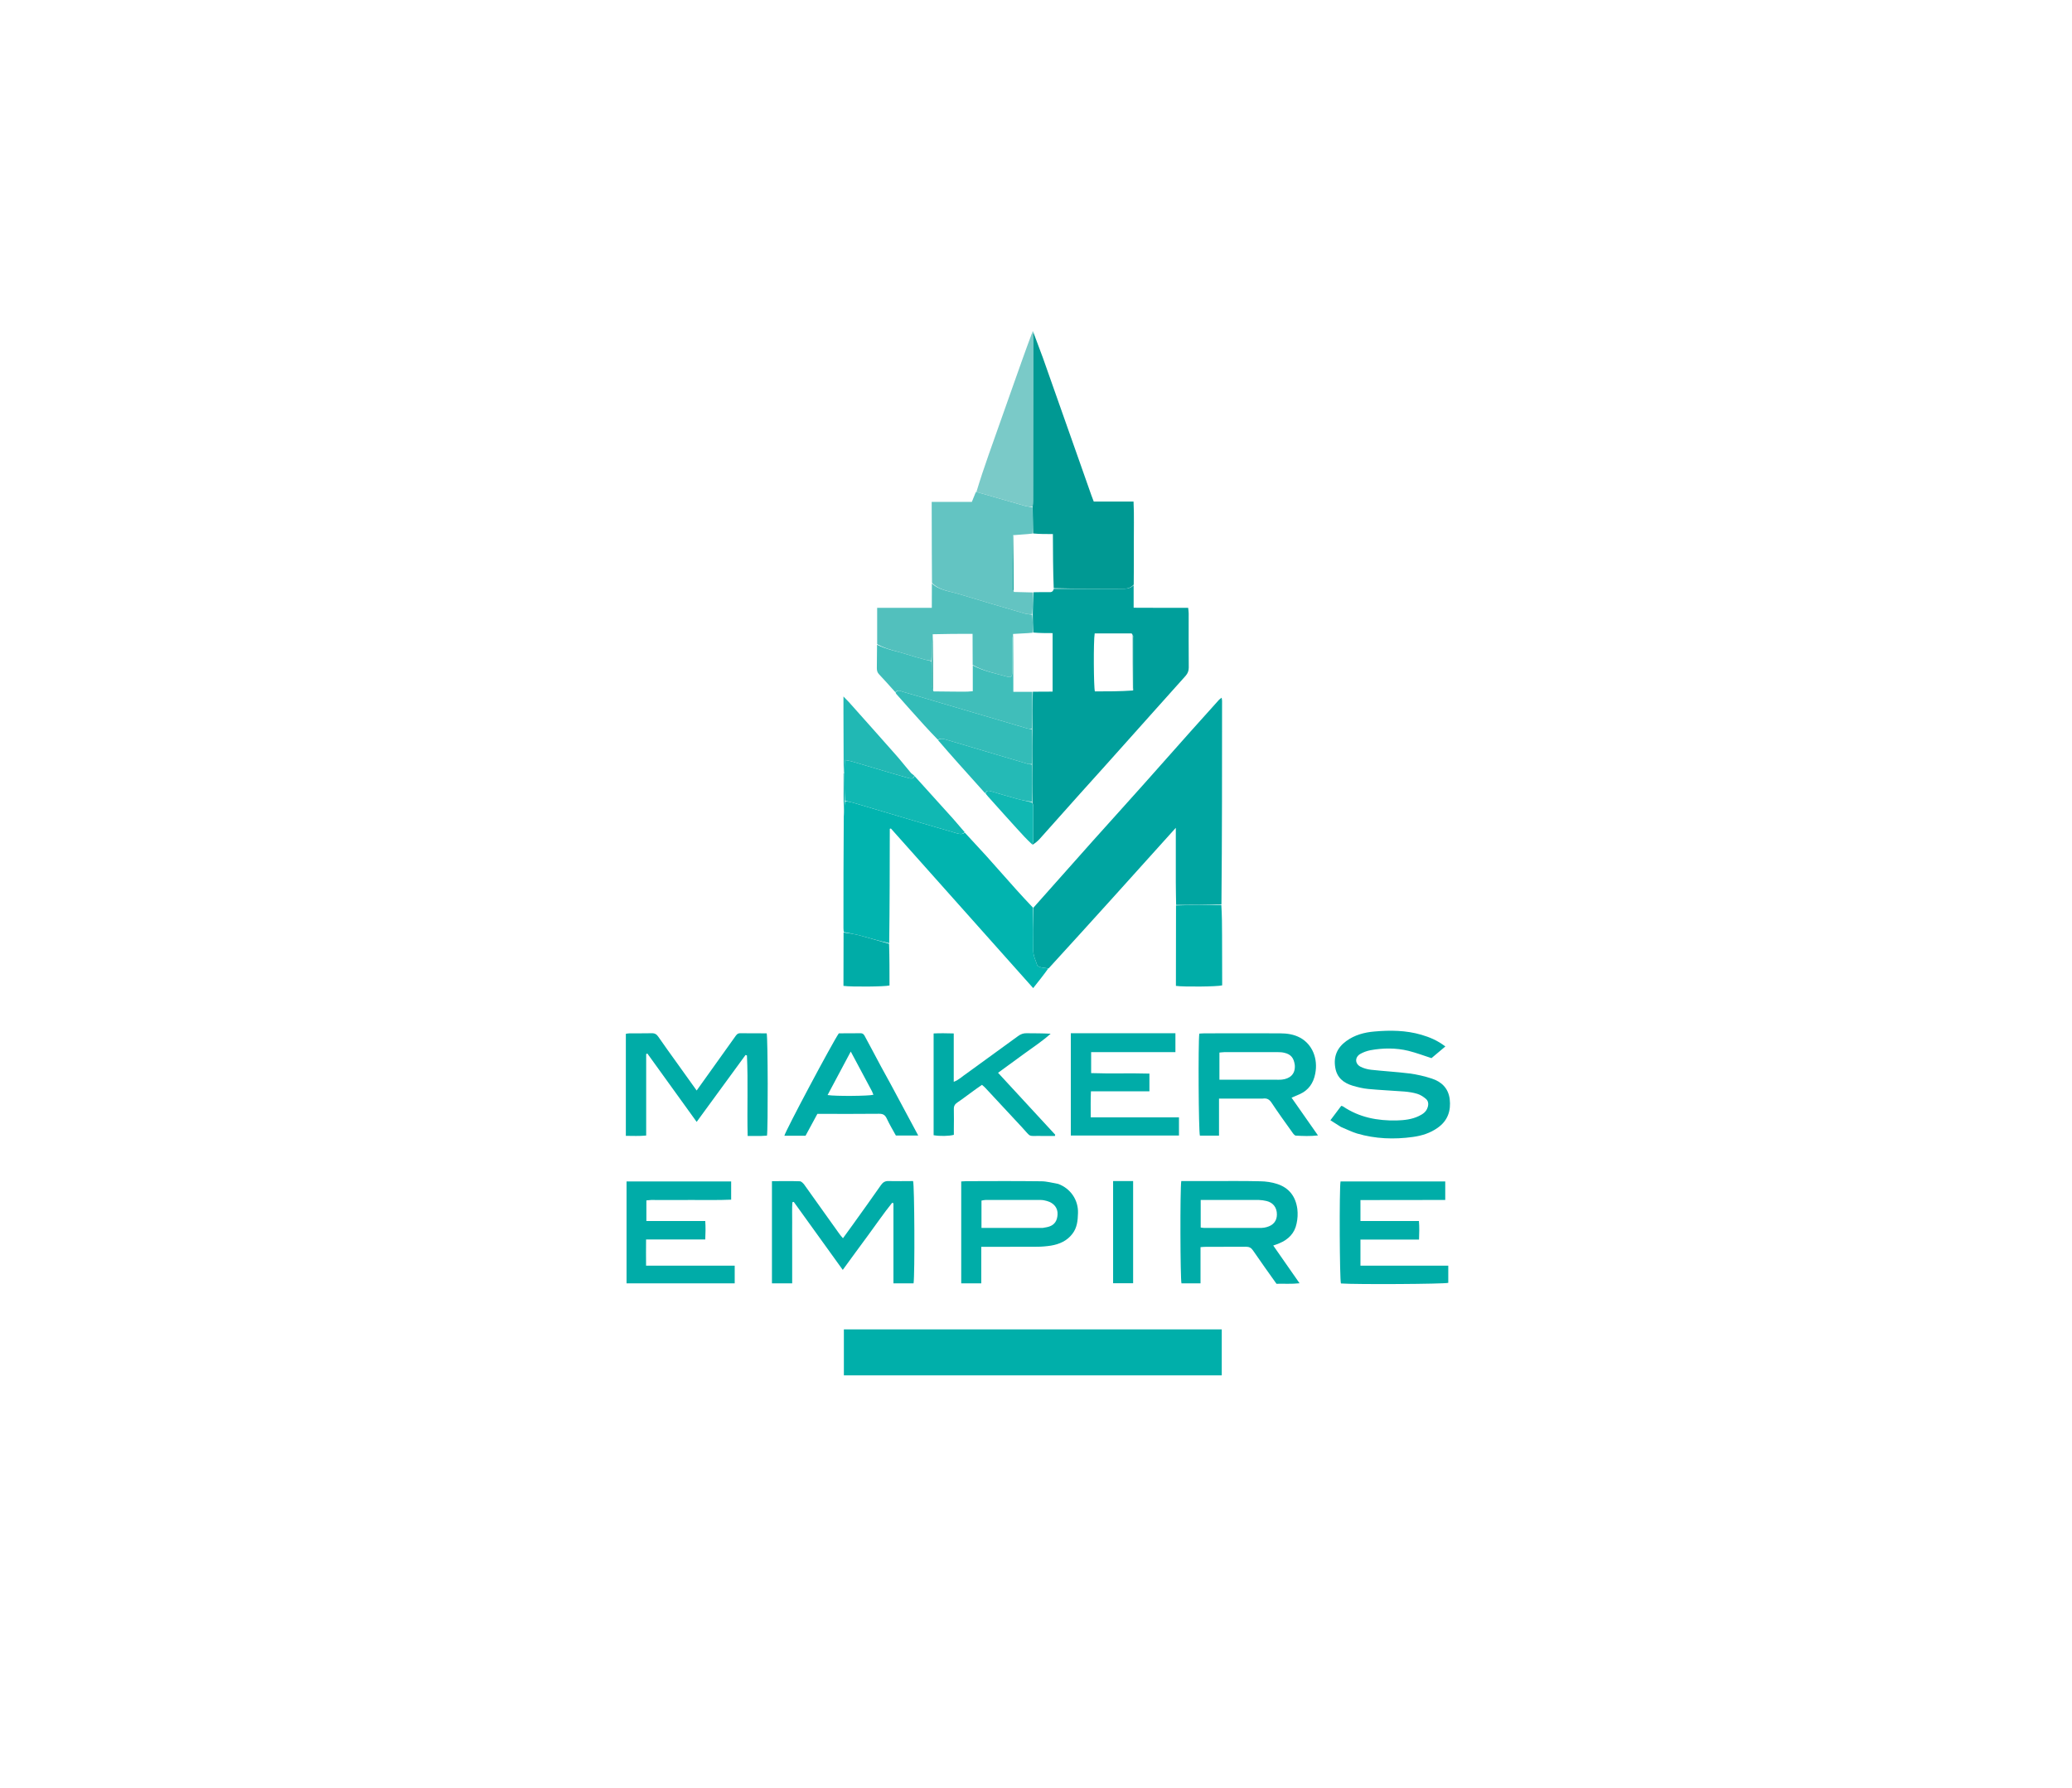
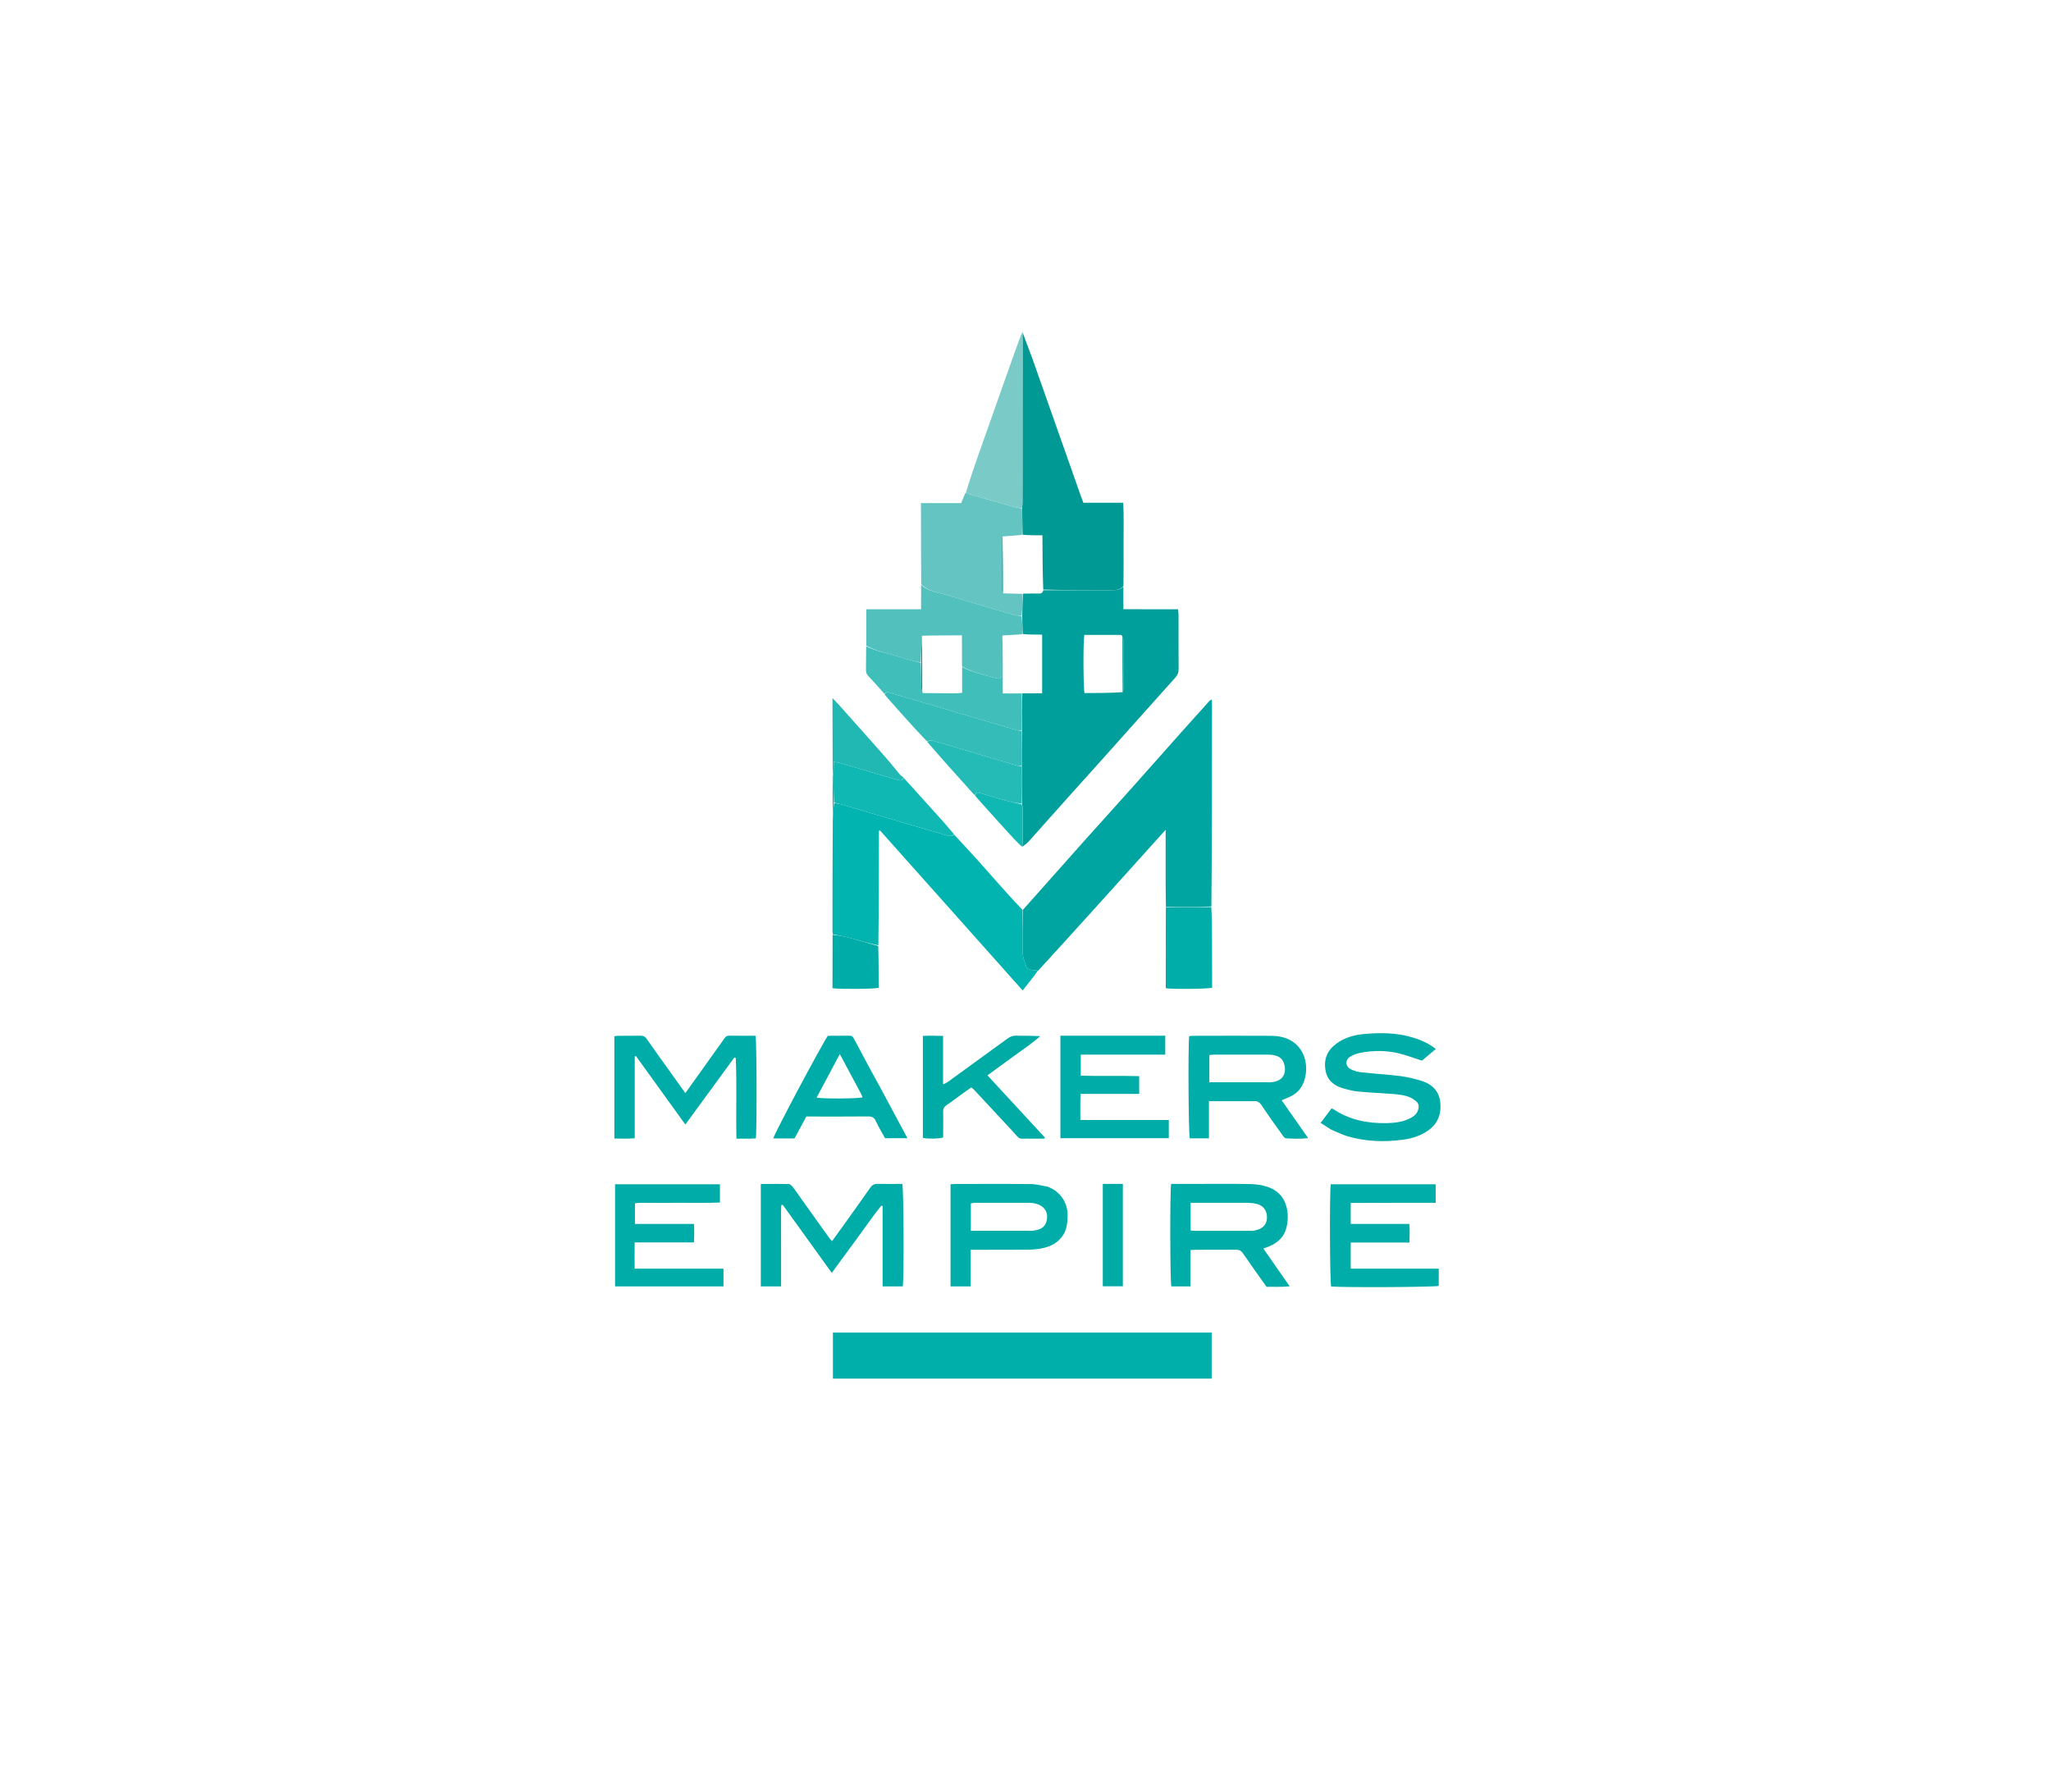
- <svg xmlns="http://www.w3.org/2000/svg" width="80px" height="69px" viewBox="0 0 79 69" version="1.1">
+ <svg xmlns="http://www.w3.org/2000/svg" viewBox="0 0 79 69" version="1.1">
  <g id="surface1">
    <path style=" stroke:none;fill-rule:nonzero;fill:rgb(0%,62.353%,60.784%);fill-opacity:1;" d="M 43.27 22.594 C 43.27 22.871 43.27 23.152 43.27 23.461 C 43.984 23.469 44.672 23.461 45.375 23.465 C 45.383 23.543 45.395 23.609 45.395 23.676 C 45.395 24.371 45.391 25.07 45.398 25.77 C 45.398 25.898 45.359 25.996 45.273 26.094 C 44.516 26.934 43.766 27.781 43.012 28.621 C 42.41 29.297 41.805 29.969 41.199 30.641 C 40.684 31.219 40.168 31.801 39.648 32.379 C 39.562 32.477 39.457 32.555 39.363 32.613 C 39.375 32.535 39.395 32.484 39.395 32.434 C 39.398 32.004 39.398 31.574 39.395 31.145 C 39.395 31.086 39.371 31.027 39.359 30.949 C 39.359 30.457 39.355 29.984 39.355 29.492 C 39.359 29.031 39.355 28.59 39.359 28.129 C 39.359 27.641 39.359 27.172 39.379 26.703 C 39.645 26.699 39.891 26.699 40.141 26.699 C 40.141 25.934 40.141 25.203 40.141 24.441 C 39.883 24.441 39.637 24.441 39.391 24.418 C 39.383 24.176 39.375 23.949 39.375 23.703 C 39.379 23.414 39.383 23.141 39.406 22.863 C 39.629 22.859 39.828 22.855 40.027 22.859 C 40.125 22.863 40.16 22.816 40.188 22.73 C 41.07 22.73 41.93 22.727 42.793 22.73 C 42.969 22.73 43.133 22.727 43.27 22.594 M 43.25 26.656 C 43.258 26.621 43.27 26.586 43.27 26.547 C 43.273 25.91 43.273 25.27 43.27 24.633 C 43.27 24.574 43.246 24.516 43.191 24.453 C 42.715 24.453 42.234 24.453 41.766 24.453 C 41.715 24.742 41.727 26.527 41.773 26.691 C 42.262 26.691 42.746 26.691 43.25 26.656 Z M 43.25 26.656 " />
    <path style=" stroke:none;fill-rule:nonzero;fill:rgb(0%,64.706%,63.137%);fill-opacity:1;" d="M 39.398 35.043 C 40.16 34.188 40.918 33.332 41.68 32.477 C 42.348 31.73 43.023 30.988 43.691 30.238 C 44.281 29.578 44.871 28.91 45.461 28.246 C 45.828 27.836 46.195 27.426 46.562 27.02 C 46.586 26.992 46.617 26.973 46.668 26.934 C 46.676 26.992 46.684 27.027 46.684 27.059 C 46.684 29.672 46.684 32.281 46.66 34.91 C 46.059 34.934 45.484 34.934 44.91 34.934 C 44.906 34.637 44.898 34.344 44.898 34.047 C 44.898 33.441 44.898 32.836 44.898 32.227 C 44.898 32.156 44.898 32.082 44.898 31.957 C 43.25 33.789 41.633 35.586 39.988 37.383 C 39.867 37.367 39.777 37.363 39.691 37.344 C 39.641 37.328 39.562 37.301 39.547 37.262 C 39.492 37.078 39.395 36.906 39.395 36.699 C 39.402 36.148 39.398 35.594 39.398 35.043 Z M 39.398 35.043 " />
    <path style=" stroke:none;fill-rule:nonzero;fill:rgb(0%,68.627%,66.667%);fill-opacity:1;" d="M 34.941 51.32 C 38.863 51.32 42.762 51.32 46.672 51.32 C 46.672 51.922 46.672 52.5 46.672 53.094 C 41.805 53.094 36.949 53.094 32.082 53.094 C 32.082 52.504 32.082 51.926 32.082 51.32 C 33.035 51.32 33.977 51.32 34.941 51.32 Z M 34.941 51.32 " />
    <path style=" stroke:none;fill-rule:nonzero;fill:rgb(0.392%,70.588%,68.627%);fill-opacity:1;" d="M 39.383 35.039 C 39.398 35.594 39.402 36.148 39.395 36.699 C 39.395 36.906 39.492 37.078 39.547 37.262 C 39.562 37.301 39.641 37.328 39.691 37.344 C 39.777 37.363 39.867 37.367 39.973 37.387 C 39.793 37.641 39.598 37.883 39.391 38.145 C 37.543 36.074 35.723 34.027 33.898 31.984 C 33.883 31.988 33.871 31.992 33.855 31.996 C 33.852 33.461 33.852 34.926 33.832 36.41 C 33.438 36.324 33.062 36.211 32.688 36.109 C 32.484 36.059 32.281 36.023 32.078 35.98 C 32.074 35.934 32.066 35.887 32.066 35.844 C 32.066 34.414 32.066 32.984 32.078 31.516 C 32.098 31.293 32.102 31.109 32.129 30.926 C 32.25 30.949 32.352 30.961 32.453 30.992 C 33.348 31.258 34.242 31.523 35.141 31.789 C 35.578 31.918 36.016 32.043 36.453 32.172 C 36.555 32.199 36.656 32.223 36.75 32.141 C 37.023 32.441 37.301 32.734 37.574 33.035 C 37.965 33.473 38.355 33.914 38.746 34.352 C 38.949 34.578 39.16 34.805 39.383 35.039 Z M 39.383 35.039 " />
    <path style=" stroke:none;fill-rule:nonzero;fill:rgb(0%,60%,57.647%);fill-opacity:1;" d="M 43.273 22.57 C 43.133 22.727 42.969 22.73 42.793 22.73 C 41.93 22.727 41.07 22.73 40.184 22.707 C 40.156 22.008 40.156 21.328 40.152 20.617 C 39.879 20.617 39.633 20.617 39.387 20.594 C 39.379 20.246 39.375 19.914 39.371 19.562 C 39.379 19.473 39.383 19.406 39.383 19.336 C 39.387 17.27 39.387 15.203 39.387 13.137 C 39.387 13.055 39.383 12.973 39.383 12.875 C 39.395 12.855 39.398 12.848 39.402 12.84 C 39.523 13.164 39.648 13.488 39.766 13.812 C 40.254 15.188 40.738 16.566 41.223 17.941 C 41.363 18.332 41.5 18.727 41.637 19.117 C 41.664 19.195 41.695 19.27 41.73 19.363 C 42.234 19.363 42.734 19.363 43.266 19.363 C 43.293 19.906 43.273 20.434 43.277 20.957 C 43.281 21.488 43.277 22.02 43.273 22.57 Z M 43.273 22.57 " />
    <path style=" stroke:none;fill-rule:nonzero;fill:rgb(38.824%,76.863%,76.078%);fill-opacity:1;" d="M 39.367 19.582 C 39.375 19.914 39.379 20.246 39.367 20.598 C 39.105 20.629 38.867 20.637 38.617 20.66 C 38.602 20.695 38.598 20.719 38.598 20.738 C 38.594 21.395 38.59 22.047 38.594 22.703 C 38.594 22.75 38.617 22.801 38.652 22.852 C 38.91 22.859 39.148 22.863 39.387 22.871 C 39.383 23.141 39.379 23.414 39.355 23.707 C 39.25 23.715 39.156 23.711 39.074 23.688 C 38.223 23.438 37.371 23.191 36.527 22.934 C 36.168 22.82 35.77 22.797 35.484 22.5 C 35.48 22.09 35.477 21.684 35.477 21.273 C 35.473 20.723 35.473 20.168 35.473 19.613 C 35.473 19.539 35.473 19.465 35.473 19.375 C 36 19.375 36.508 19.375 37.023 19.375 C 37.066 19.262 37.105 19.168 37.156 19.047 C 37.176 19.008 37.184 18.996 37.191 18.98 C 37.191 18.98 37.188 18.988 37.203 18.992 C 37.832 19.172 38.449 19.352 39.062 19.527 C 39.164 19.555 39.266 19.562 39.367 19.582 Z M 39.367 19.582 " />
    <path style=" stroke:none;fill-rule:nonzero;fill:rgb(0%,67.451%,65.882%);fill-opacity:1;" d="M 29.305 46.137 C 29.305 45.949 29.305 45.785 29.305 45.598 C 29.684 45.598 30.035 45.59 30.383 45.602 C 30.441 45.605 30.508 45.676 30.551 45.73 C 30.852 46.148 31.148 46.566 31.445 46.984 C 31.598 47.199 31.75 47.414 31.906 47.629 C 31.945 47.684 31.988 47.734 32.047 47.801 C 32.184 47.613 32.312 47.438 32.438 47.262 C 32.801 46.758 33.16 46.254 33.516 45.746 C 33.59 45.641 33.676 45.586 33.812 45.594 C 34.129 45.602 34.441 45.594 34.754 45.594 C 34.809 45.762 34.824 49.195 34.773 49.543 C 34.527 49.543 34.277 49.543 33.996 49.543 C 33.996 48.504 33.996 47.477 33.996 46.449 C 33.98 46.445 33.965 46.438 33.945 46.434 C 33.613 46.844 33.316 47.285 33 47.711 C 32.68 48.137 32.371 48.574 32.039 49.023 C 31.398 48.133 30.773 47.266 30.148 46.398 C 30.129 46.402 30.113 46.406 30.094 46.41 C 30.074 46.668 30.09 46.93 30.086 47.188 C 30.082 47.445 30.086 47.703 30.086 47.961 C 30.086 48.227 30.086 48.492 30.086 48.758 C 30.086 49.016 30.086 49.27 30.086 49.543 C 29.824 49.543 29.582 49.543 29.305 49.543 C 29.305 48.414 29.305 47.285 29.305 46.137 Z M 29.305 46.137 " />
    <path style=" stroke:none;fill-rule:nonzero;fill:rgb(0%,67.451%,65.49%);fill-opacity:1;" d="M 25.609 40.996 C 25.871 41.367 26.125 41.719 26.398 42.098 C 26.605 41.809 26.797 41.543 26.988 41.273 C 27.289 40.855 27.582 40.438 27.883 40.02 C 27.93 39.953 27.973 39.887 28.074 39.887 C 28.418 39.891 28.762 39.891 29.102 39.891 C 29.148 40.07 29.156 43.59 29.113 43.84 C 29.043 43.844 28.969 43.848 28.898 43.852 C 28.727 43.852 28.555 43.852 28.367 43.852 C 28.34 42.801 28.387 41.77 28.34 40.746 C 28.32 40.738 28.305 40.73 28.285 40.727 C 27.664 41.578 27.039 42.43 26.398 43.309 C 25.75 42.414 25.125 41.543 24.496 40.672 C 24.48 40.676 24.465 40.684 24.449 40.688 C 24.449 41.73 24.449 42.77 24.449 43.836 C 24.18 43.863 23.93 43.848 23.664 43.848 C 23.664 42.527 23.664 41.227 23.664 39.91 C 23.707 39.902 23.758 39.891 23.805 39.891 C 24.09 39.887 24.375 39.895 24.66 39.887 C 24.781 39.883 24.852 39.926 24.918 40.023 C 25.141 40.348 25.371 40.664 25.609 40.996 Z M 25.609 40.996 " />
    <path style=" stroke:none;fill-rule:nonzero;fill:rgb(32.157%,75.294%,74.118%);fill-opacity:1;" d="M 35.48 22.523 C 35.77 22.797 36.168 22.82 36.527 22.934 C 37.371 23.191 38.223 23.438 39.074 23.688 C 39.156 23.711 39.25 23.715 39.352 23.727 C 39.375 23.949 39.383 24.176 39.367 24.426 C 39.109 24.453 38.867 24.453 38.617 24.473 C 38.602 24.57 38.586 24.652 38.586 24.734 C 38.586 25.129 38.586 25.52 38.586 25.914 C 38.582 26.137 38.547 26.172 38.332 26.109 C 37.902 25.988 37.461 25.902 37.055 25.668 C 37.051 25.254 37.051 24.863 37.051 24.469 C 36.52 24.469 36.02 24.469 35.512 24.484 C 35.492 24.832 35.484 25.172 35.457 25.508 C 35.359 25.492 35.277 25.484 35.199 25.461 C 34.977 25.402 34.754 25.336 34.531 25.266 C 34.141 25.141 33.73 25.074 33.367 24.867 C 33.367 24.406 33.367 23.949 33.367 23.465 C 34.07 23.465 34.758 23.465 35.477 23.465 C 35.477 23.145 35.477 22.844 35.48 22.523 Z M 35.48 22.523 " />
    <path style=" stroke:none;fill-rule:nonzero;fill:rgb(0%,67.451%,65.882%);fill-opacity:1;" d="M 46.199 45.594 C 46.867 45.594 47.512 45.586 48.156 45.602 C 48.375 45.605 48.605 45.637 48.816 45.707 C 49.266 45.855 49.523 46.18 49.59 46.668 C 49.613 46.863 49.602 47.047 49.562 47.23 C 49.488 47.609 49.242 47.852 48.895 47.996 C 48.828 48.027 48.758 48.047 48.66 48.082 C 48.996 48.566 49.328 49.039 49.676 49.539 C 49.359 49.574 49.07 49.551 48.785 49.559 C 48.477 49.125 48.172 48.703 47.879 48.273 C 47.809 48.168 47.73 48.129 47.605 48.129 C 47.086 48.133 46.57 48.129 46.051 48.133 C 45.992 48.133 45.934 48.137 45.852 48.145 C 45.852 48.609 45.852 49.07 45.852 49.543 C 45.59 49.543 45.355 49.543 45.117 49.543 C 45.07 49.387 45.059 45.895 45.109 45.594 C 45.461 45.594 45.816 45.594 46.199 45.594 M 46.941 46.324 C 46.582 46.324 46.227 46.324 45.859 46.324 C 45.859 46.695 45.859 47.039 45.859 47.387 C 45.914 47.395 45.949 47.402 45.984 47.402 C 46.727 47.402 47.469 47.402 48.211 47.402 C 48.277 47.402 48.344 47.387 48.406 47.371 C 48.664 47.301 48.801 47.129 48.801 46.887 C 48.805 46.621 48.656 46.422 48.398 46.363 C 48.305 46.34 48.207 46.328 48.109 46.324 C 47.734 46.32 47.359 46.324 46.941 46.324 Z M 46.941 46.324 " />
    <path style=" stroke:none;fill-rule:nonzero;fill:rgb(0%,67.843%,65.882%);fill-opacity:1;" d="M 48.254 42.41 C 47.688 42.41 47.141 42.41 46.566 42.41 C 46.566 42.898 46.566 43.363 46.566 43.84 C 46.301 43.84 46.062 43.84 45.828 43.84 C 45.777 43.68 45.758 40.273 45.805 39.902 C 45.867 39.898 45.934 39.891 45.996 39.891 C 46.973 39.887 47.949 39.887 48.922 39.891 C 49.195 39.891 49.461 39.93 49.703 40.062 C 50.172 40.32 50.395 40.871 50.281 41.449 C 50.211 41.816 50.02 42.09 49.676 42.242 C 49.578 42.285 49.484 42.324 49.367 42.375 C 49.703 42.859 50.035 43.332 50.387 43.832 C 50.082 43.867 49.809 43.855 49.535 43.84 C 49.484 43.84 49.422 43.754 49.383 43.695 C 49.113 43.32 48.844 42.945 48.59 42.562 C 48.504 42.438 48.414 42.387 48.254 42.41 M 49.492 41.113 C 49.453 40.836 49.34 40.699 49.086 40.641 C 49.004 40.621 48.922 40.617 48.84 40.617 C 48.152 40.617 47.461 40.617 46.773 40.617 C 46.711 40.617 46.645 40.629 46.582 40.633 C 46.582 40.992 46.582 41.328 46.582 41.68 C 46.68 41.68 46.762 41.68 46.844 41.68 C 47.457 41.68 48.07 41.68 48.684 41.68 C 48.789 41.68 48.895 41.688 49 41.676 C 49.273 41.645 49.523 41.492 49.492 41.113 Z M 49.492 41.113 " />
    <path style=" stroke:none;fill-rule:nonzero;fill:rgb(0%,67.451%,65.49%);fill-opacity:1;" d="M 51.273 43.504 C 51.133 43.418 51.008 43.336 50.867 43.246 C 51.012 43.051 51.148 42.875 51.285 42.691 C 51.312 42.699 51.336 42.699 51.352 42.711 C 51.98 43.137 52.684 43.27 53.426 43.254 C 53.715 43.246 54.008 43.215 54.277 43.086 C 54.43 43.012 54.566 42.926 54.621 42.75 C 54.664 42.621 54.648 42.5 54.551 42.418 C 54.453 42.336 54.34 42.262 54.223 42.227 C 54.062 42.176 53.887 42.152 53.719 42.137 C 53.258 42.102 52.793 42.082 52.332 42.039 C 52.125 42.02 51.918 41.969 51.719 41.91 C 51.375 41.805 51.117 41.602 51.055 41.215 C 50.98 40.785 51.129 40.445 51.477 40.191 C 51.801 39.953 52.18 39.852 52.57 39.82 C 53.176 39.766 53.785 39.773 54.375 39.945 C 54.695 40.039 54.996 40.16 55.305 40.398 C 55.117 40.559 54.941 40.703 54.77 40.848 C 54.492 40.758 54.191 40.645 53.879 40.566 C 53.395 40.449 52.898 40.453 52.41 40.543 C 52.273 40.57 52.133 40.621 52.012 40.691 C 51.805 40.82 51.812 41.066 52.031 41.18 C 52.152 41.242 52.297 41.281 52.434 41.297 C 52.934 41.352 53.434 41.379 53.93 41.441 C 54.219 41.48 54.508 41.547 54.781 41.637 C 55.156 41.758 55.418 42.008 55.473 42.426 C 55.527 42.879 55.398 43.262 55.012 43.535 C 54.723 43.742 54.395 43.844 54.051 43.891 C 53.324 43.992 52.602 43.965 51.895 43.758 C 51.688 43.695 51.492 43.594 51.273 43.504 Z M 51.273 43.504 " />
    <path style=" stroke:none;fill-rule:nonzero;fill:rgb(0%,67.451%,65.882%);fill-opacity:1;" d="M 42.594 39.887 C 43.367 39.887 44.117 39.887 44.883 39.887 C 44.883 40.133 44.883 40.363 44.883 40.617 C 43.797 40.617 42.719 40.617 41.629 40.617 C 41.629 40.891 41.629 41.148 41.629 41.426 C 42.375 41.453 43.121 41.422 43.879 41.445 C 43.879 41.676 43.879 41.891 43.879 42.129 C 43.133 42.129 42.391 42.129 41.621 42.129 C 41.605 42.469 41.613 42.789 41.613 43.133 C 42.762 43.133 43.883 43.133 45.02 43.133 C 45.02 43.379 45.02 43.602 45.02 43.836 C 43.625 43.836 42.242 43.836 40.844 43.836 C 40.844 42.523 40.844 41.223 40.844 39.887 C 41.422 39.887 42 39.887 42.594 39.887 Z M 42.594 39.887 " />
    <path style=" stroke:none;fill-rule:nonzero;fill:rgb(0%,67.843%,65.882%);fill-opacity:1;" d="M 55.109 48.859 C 55.223 48.859 55.312 48.859 55.418 48.859 C 55.418 49.09 55.418 49.305 55.418 49.523 C 55.258 49.57 51.852 49.59 51.273 49.547 C 51.223 49.395 51.207 45.926 51.258 45.609 C 52.594 45.609 53.934 45.609 55.301 45.609 C 55.301 45.727 55.301 45.84 55.301 45.949 C 55.301 46.062 55.301 46.176 55.301 46.324 C 54.203 46.328 53.121 46.32 52.027 46.328 C 52.027 46.605 52.027 46.859 52.027 47.137 C 52.777 47.137 53.516 47.137 54.285 47.137 C 54.305 47.379 54.297 47.602 54.289 47.852 C 53.531 47.852 52.785 47.852 52.027 47.852 C 52.027 48.195 52.027 48.512 52.027 48.859 C 53.055 48.859 54.07 48.859 55.109 48.859 Z M 55.109 48.859 " />
    <path style=" stroke:none;fill-rule:nonzero;fill:rgb(0%,67.451%,65.882%);fill-opacity:1;" d="M 24.641 46.324 C 24.566 46.328 24.516 46.336 24.457 46.34 C 24.457 46.605 24.457 46.859 24.457 47.137 C 25.207 47.137 25.957 47.137 26.73 47.137 C 26.746 47.383 26.742 47.602 26.73 47.848 C 25.973 47.848 25.227 47.848 24.445 47.848 C 24.438 48.191 24.445 48.512 24.445 48.859 C 25.598 48.859 26.727 48.859 27.867 48.859 C 27.867 49.098 27.867 49.312 27.867 49.543 C 26.473 49.543 25.09 49.543 23.691 49.543 C 23.691 48.23 23.691 46.926 23.691 45.609 C 25.035 45.609 26.367 45.609 27.73 45.609 C 27.73 45.73 27.73 45.84 27.73 45.953 C 27.73 46.066 27.73 46.176 27.73 46.312 C 27.207 46.336 26.699 46.32 26.191 46.324 C 25.684 46.328 25.172 46.324 24.641 46.324 Z M 24.641 46.324 " />
    <path style=" stroke:none;fill-rule:nonzero;fill:rgb(0%,67.843%,65.882%);fill-opacity:1;" d="M 40.355 45.703 C 40.836 45.879 41.141 46.328 41.121 46.836 C 41.113 47.125 41.086 47.395 40.906 47.629 C 40.695 47.906 40.402 48.031 40.078 48.086 C 39.902 48.113 39.719 48.129 39.543 48.129 C 38.91 48.133 38.281 48.133 37.652 48.133 C 37.57 48.133 37.492 48.133 37.387 48.133 C 37.387 48.609 37.387 49.07 37.387 49.543 C 37.117 49.543 36.875 49.543 36.613 49.543 C 36.613 48.234 36.613 46.926 36.613 45.609 C 36.691 45.605 36.758 45.598 36.82 45.598 C 37.781 45.594 38.742 45.59 39.699 45.602 C 39.914 45.602 40.129 45.664 40.355 45.703 M 39.762 47.402 C 39.812 47.395 39.863 47.387 39.914 47.375 C 40.25 47.309 40.32 47.086 40.332 46.887 C 40.348 46.633 40.191 46.438 39.922 46.363 C 39.844 46.34 39.762 46.324 39.68 46.324 C 38.969 46.324 38.254 46.324 37.543 46.324 C 37.492 46.324 37.441 46.34 37.395 46.348 C 37.395 46.699 37.395 47.039 37.395 47.402 C 38.176 47.402 38.949 47.402 39.762 47.402 Z M 39.762 47.402 " />
    <path style=" stroke:none;fill-rule:nonzero;fill:rgb(0%,67.059%,65.098%);fill-opacity:1;" d="M 36.824 41.438 C 37.492 40.953 38.152 40.477 38.809 39.996 C 38.91 39.922 39.012 39.883 39.137 39.887 C 39.445 39.891 39.75 39.887 40.066 39.906 C 39.754 40.184 39.41 40.414 39.074 40.656 C 38.734 40.906 38.395 41.152 38.035 41.414 C 38.781 42.219 39.512 43.012 40.242 43.805 C 40.238 43.82 40.234 43.836 40.23 43.852 C 40.062 43.852 39.895 43.855 39.727 43.852 C 39.16 43.84 39.344 43.934 38.961 43.52 C 38.492 43.012 38.02 42.504 37.547 42 C 37.512 41.961 37.469 41.926 37.414 41.879 C 37.273 41.977 37.133 42.074 36.996 42.176 C 36.82 42.301 36.648 42.438 36.465 42.559 C 36.367 42.625 36.324 42.699 36.328 42.816 C 36.336 43.074 36.328 43.332 36.328 43.59 C 36.328 43.668 36.328 43.742 36.328 43.809 C 36.148 43.859 35.793 43.867 35.547 43.824 C 35.547 42.527 35.547 41.227 35.547 39.895 C 35.797 39.883 36.047 39.887 36.324 39.895 C 36.324 40.516 36.324 41.129 36.324 41.762 C 36.527 41.688 36.656 41.547 36.824 41.438 Z M 36.824 41.438 " />
    <path style=" stroke:none;fill-rule:nonzero;fill:rgb(0%,67.451%,65.882%);fill-opacity:1;" d="M 33.895 41.863 C 34.246 42.523 34.594 43.164 34.953 43.836 C 34.648 43.836 34.383 43.836 34.09 43.836 C 33.977 43.629 33.844 43.41 33.738 43.18 C 33.672 43.043 33.598 42.996 33.445 42.996 C 32.711 43.004 31.977 43 31.238 43 C 31.18 43 31.121 43 31.059 43 C 30.902 43.289 30.75 43.566 30.602 43.844 C 30.324 43.844 30.055 43.844 29.785 43.844 C 29.816 43.672 31.637 40.254 31.887 39.891 C 32.16 39.891 32.445 39.891 32.727 39.887 C 32.836 39.887 32.871 39.961 32.906 40.031 C 33.113 40.41 33.312 40.793 33.516 41.172 C 33.641 41.398 33.762 41.621 33.895 41.863 M 33.168 42.129 C 32.902 41.629 32.633 41.129 32.348 40.594 C 32.043 41.172 31.75 41.719 31.453 42.273 C 31.75 42.324 33.062 42.312 33.223 42.262 C 33.211 42.227 33.195 42.191 33.168 42.129 Z M 33.168 42.129 " />
    <path style=" stroke:none;fill-rule:nonzero;fill:rgb(25.098%,74.51%,72.941%);fill-opacity:1;" d="M 33.363 24.891 C 33.73 25.074 34.141 25.141 34.531 25.266 C 34.754 25.336 34.977 25.402 35.199 25.461 C 35.277 25.484 35.359 25.492 35.461 25.527 C 35.48 25.848 35.48 26.148 35.484 26.449 C 35.484 26.527 35.512 26.609 35.543 26.691 C 35.812 26.695 36.059 26.699 36.305 26.699 C 36.551 26.695 36.793 26.715 37.059 26.684 C 37.059 26.336 37.059 26.012 37.059 25.688 C 37.461 25.902 37.902 25.988 38.332 26.109 C 38.547 26.172 38.582 26.137 38.586 25.914 C 38.586 25.52 38.586 25.129 38.586 24.734 C 38.586 24.652 38.602 24.57 38.617 24.496 C 38.625 25.227 38.625 25.949 38.625 26.707 C 38.883 26.707 39.121 26.707 39.359 26.707 C 39.359 27.172 39.359 27.641 39.34 28.125 C 39.27 28.137 39.215 28.137 39.164 28.121 C 37.961 27.766 36.754 27.41 35.547 27.055 C 35.152 26.938 34.758 26.816 34.363 26.707 C 34.27 26.68 34.164 26.609 34.07 26.723 C 33.863 26.492 33.656 26.258 33.441 26.031 C 33.371 25.961 33.355 25.883 33.355 25.789 C 33.359 25.496 33.359 25.203 33.363 24.891 Z M 33.363 24.891 " />
    <path style=" stroke:none;fill-rule:nonzero;fill:rgb(47.843%,79.216%,78.431%);fill-opacity:1;" d="M 39.371 19.562 C 39.266 19.562 39.164 19.555 39.062 19.527 C 38.449 19.352 37.832 19.172 37.199 18.992 C 37.344 18.512 37.504 18.031 37.672 17.555 C 37.988 16.652 38.312 15.75 38.629 14.848 C 38.863 14.188 39.094 13.527 39.344 12.863 C 39.363 12.871 39.371 12.883 39.379 12.891 C 39.383 12.973 39.387 13.055 39.387 13.137 C 39.387 15.203 39.387 17.27 39.383 19.336 C 39.383 19.406 39.379 19.473 39.371 19.562 Z M 39.371 19.562 " />
    <path style=" stroke:none;fill-rule:nonzero;fill:rgb(20%,73.725%,72.157%);fill-opacity:1;" d="M 34.078 26.734 C 34.164 26.609 34.27 26.68 34.363 26.707 C 34.758 26.816 35.152 26.938 35.547 27.055 C 36.754 27.41 37.961 27.766 39.164 28.121 C 39.215 28.137 39.27 28.137 39.34 28.148 C 39.355 28.59 39.359 29.031 39.34 29.492 C 39.27 29.504 39.215 29.5 39.164 29.484 C 38.121 29.176 37.078 28.867 36.035 28.555 C 35.926 28.52 35.82 28.496 35.711 28.555 C 35.535 28.371 35.359 28.191 35.191 28.004 C 34.824 27.602 34.465 27.195 34.105 26.789 C 34.094 26.777 34.09 26.762 34.078 26.734 Z M 34.078 26.734 " />
    <path style=" stroke:none;fill-rule:nonzero;fill:rgb(6.275%,72.157%,70.196%);fill-opacity:1;" d="M 36.746 32.125 C 36.656 32.223 36.555 32.199 36.453 32.172 C 36.016 32.043 35.578 31.918 35.141 31.789 C 34.242 31.523 33.348 31.258 32.453 30.992 C 32.352 30.961 32.25 30.949 32.125 30.906 C 32.105 30.531 32.102 30.18 32.102 29.809 C 32.105 29.648 32.109 29.508 32.117 29.34 C 32.223 29.359 32.297 29.367 32.363 29.387 C 32.898 29.543 33.43 29.703 33.961 29.859 C 34.168 29.918 34.379 29.98 34.586 30.039 C 34.676 30.062 34.77 30.074 34.809 29.957 C 35.305 30.508 35.805 31.059 36.301 31.609 C 36.449 31.777 36.594 31.945 36.746 32.125 Z M 36.746 32.125 " />
    <path style=" stroke:none;fill-rule:nonzero;fill:rgb(0%,67.843%,65.882%);fill-opacity:1;" d="M 44.906 34.953 C 45.484 34.934 46.059 34.934 46.656 34.934 C 46.68 35.336 46.684 35.738 46.684 36.137 C 46.688 36.699 46.688 37.262 46.688 37.824 C 46.688 37.898 46.688 37.973 46.688 38.039 C 46.508 38.09 45.199 38.102 44.902 38.059 C 44.902 37.031 44.902 36.004 44.906 34.953 Z M 44.906 34.953 " />
    <path style=" stroke:none;fill-rule:nonzero;fill:rgb(14.118%,72.941%,71.373%);fill-opacity:1;" d="M 35.715 28.57 C 35.82 28.496 35.926 28.52 36.035 28.555 C 37.078 28.867 38.121 29.176 39.164 29.484 C 39.215 29.5 39.27 29.504 39.34 29.516 C 39.355 29.984 39.359 30.457 39.34 30.949 C 39.133 30.926 38.941 30.887 38.758 30.836 C 38.426 30.746 38.098 30.645 37.77 30.551 C 37.68 30.523 37.59 30.496 37.551 30.621 C 37.539 30.617 37.527 30.609 37.508 30.59 C 37.496 30.578 37.496 30.578 37.496 30.578 C 37.156 30.199 36.816 29.82 36.477 29.441 C 36.223 29.156 35.973 28.871 35.715 28.57 Z M 35.715 28.57 " />
    <path style=" stroke:none;fill-rule:nonzero;fill:rgb(12.941%,72.157%,70.588%);fill-opacity:1;" d="M 34.801 29.945 C 34.77 30.074 34.676 30.062 34.586 30.039 C 34.379 29.98 34.168 29.918 33.961 29.859 C 33.43 29.703 32.898 29.543 32.363 29.387 C 32.297 29.367 32.223 29.359 32.117 29.34 C 32.109 29.508 32.105 29.648 32.094 29.812 C 32.086 29.832 32.074 29.836 32.074 29.836 C 32.07 29.07 32.066 28.305 32.066 27.539 C 32.066 27.344 32.066 27.148 32.066 26.887 C 32.16 26.984 32.219 27.043 32.277 27.105 C 32.883 27.785 33.492 28.465 34.094 29.148 C 34.289 29.367 34.465 29.598 34.656 29.82 C 34.691 29.867 34.746 29.895 34.801 29.945 Z M 34.801 29.945 " />
    <path style=" stroke:none;fill-rule:nonzero;fill:rgb(0%,67.451%,65.49%);fill-opacity:1;" d="M 32.07 36 C 32.281 36.023 32.484 36.059 32.688 36.109 C 33.062 36.211 33.438 36.324 33.828 36.434 C 33.844 36.973 33.844 37.508 33.844 38.043 C 33.676 38.09 32.371 38.102 32.066 38.059 C 32.066 37.383 32.066 36.703 32.07 36 Z M 32.07 36 " />
    <path style=" stroke:none;fill-rule:nonzero;fill:rgb(0%,67.059%,65.098%);fill-opacity:1;" d="M 42.992 45.594 C 43.086 45.594 43.16 45.594 43.25 45.594 C 43.25 46.918 43.25 48.219 43.25 49.539 C 42.996 49.539 42.742 49.539 42.477 49.539 C 42.477 48.23 42.477 46.93 42.477 45.594 C 42.648 45.594 42.809 45.594 42.992 45.594 Z M 42.992 45.594 " />
    <path style=" stroke:none;fill-rule:nonzero;fill:rgb(6.275%,72.157%,70.196%);fill-opacity:1;" d="M 37.555 30.637 C 37.59 30.496 37.68 30.523 37.77 30.551 C 38.098 30.645 38.426 30.746 38.758 30.836 C 38.941 30.887 39.133 30.926 39.34 30.973 C 39.371 31.027 39.395 31.086 39.395 31.145 C 39.398 31.574 39.398 32.004 39.395 32.434 C 39.395 32.484 39.375 32.535 39.355 32.602 C 39.145 32.406 38.945 32.191 38.75 31.973 C 38.414 31.605 38.086 31.238 37.754 30.867 C 37.688 30.797 37.625 30.723 37.555 30.637 Z M 37.555 30.637 " />
    <path style=" stroke:none;fill-rule:nonzero;fill:rgb(0%,67.451%,65.49%);fill-opacity:1;" d="M 32.07 29.859 C 32.074 29.836 32.086 29.832 32.094 29.832 C 32.102 30.18 32.105 30.531 32.109 30.902 C 32.102 31.109 32.098 31.293 32.082 31.496 C 32.07 30.969 32.07 30.422 32.07 29.859 Z M 32.07 29.859 " />
    <path style=" stroke:none;fill-rule:nonzero;fill:rgb(38.824%,76.863%,76.078%);fill-opacity:1;" d="M 39.383 12.875 C 39.371 12.883 39.363 12.871 39.355 12.852 C 39.359 12.828 39.367 12.809 39.371 12.789 C 39.383 12.797 39.391 12.809 39.402 12.828 C 39.398 12.848 39.395 12.855 39.383 12.875 Z M 39.383 12.875 " />
    <path style=" stroke:none;fill-rule:nonzero;fill:rgb(47.843%,79.216%,78.431%);fill-opacity:1;" d="M 37.18 18.988 C 37.184 18.996 37.176 19.008 37.164 19.031 C 37.16 19.023 37.164 19.008 37.18 18.988 Z M 37.18 18.988 " />
    <path style=" stroke:none;fill-rule:nonzero;fill:rgb(0%,60%,57.647%);fill-opacity:1;" d="M 43.242 26.676 C 43.234 25.961 43.234 25.23 43.234 24.48 C 43.246 24.516 43.27 24.574 43.27 24.633 C 43.273 25.27 43.273 25.91 43.27 26.547 C 43.27 26.586 43.258 26.621 43.242 26.676 Z M 43.242 26.676 " />
    <path style=" stroke:none;fill-rule:nonzero;fill:rgb(0%,60%,57.647%);fill-opacity:1;" d="M 38.617 20.66 C 38.629 21.367 38.633 22.086 38.633 22.828 C 38.617 22.801 38.594 22.75 38.594 22.703 C 38.59 22.047 38.594 21.395 38.598 20.738 C 38.598 20.719 38.602 20.695 38.617 20.66 Z M 38.617 20.66 " />
    <path style=" stroke:none;fill-rule:nonzero;fill:rgb(0%,60%,57.647%);fill-opacity:1;" d="M 35.512 24.484 C 35.523 25.195 35.523 25.918 35.523 26.664 C 35.512 26.609 35.484 26.527 35.484 26.449 C 35.48 26.148 35.48 25.848 35.48 25.527 C 35.484 25.172 35.492 24.832 35.512 24.484 Z M 35.512 24.484 " />
  </g>
</svg>
